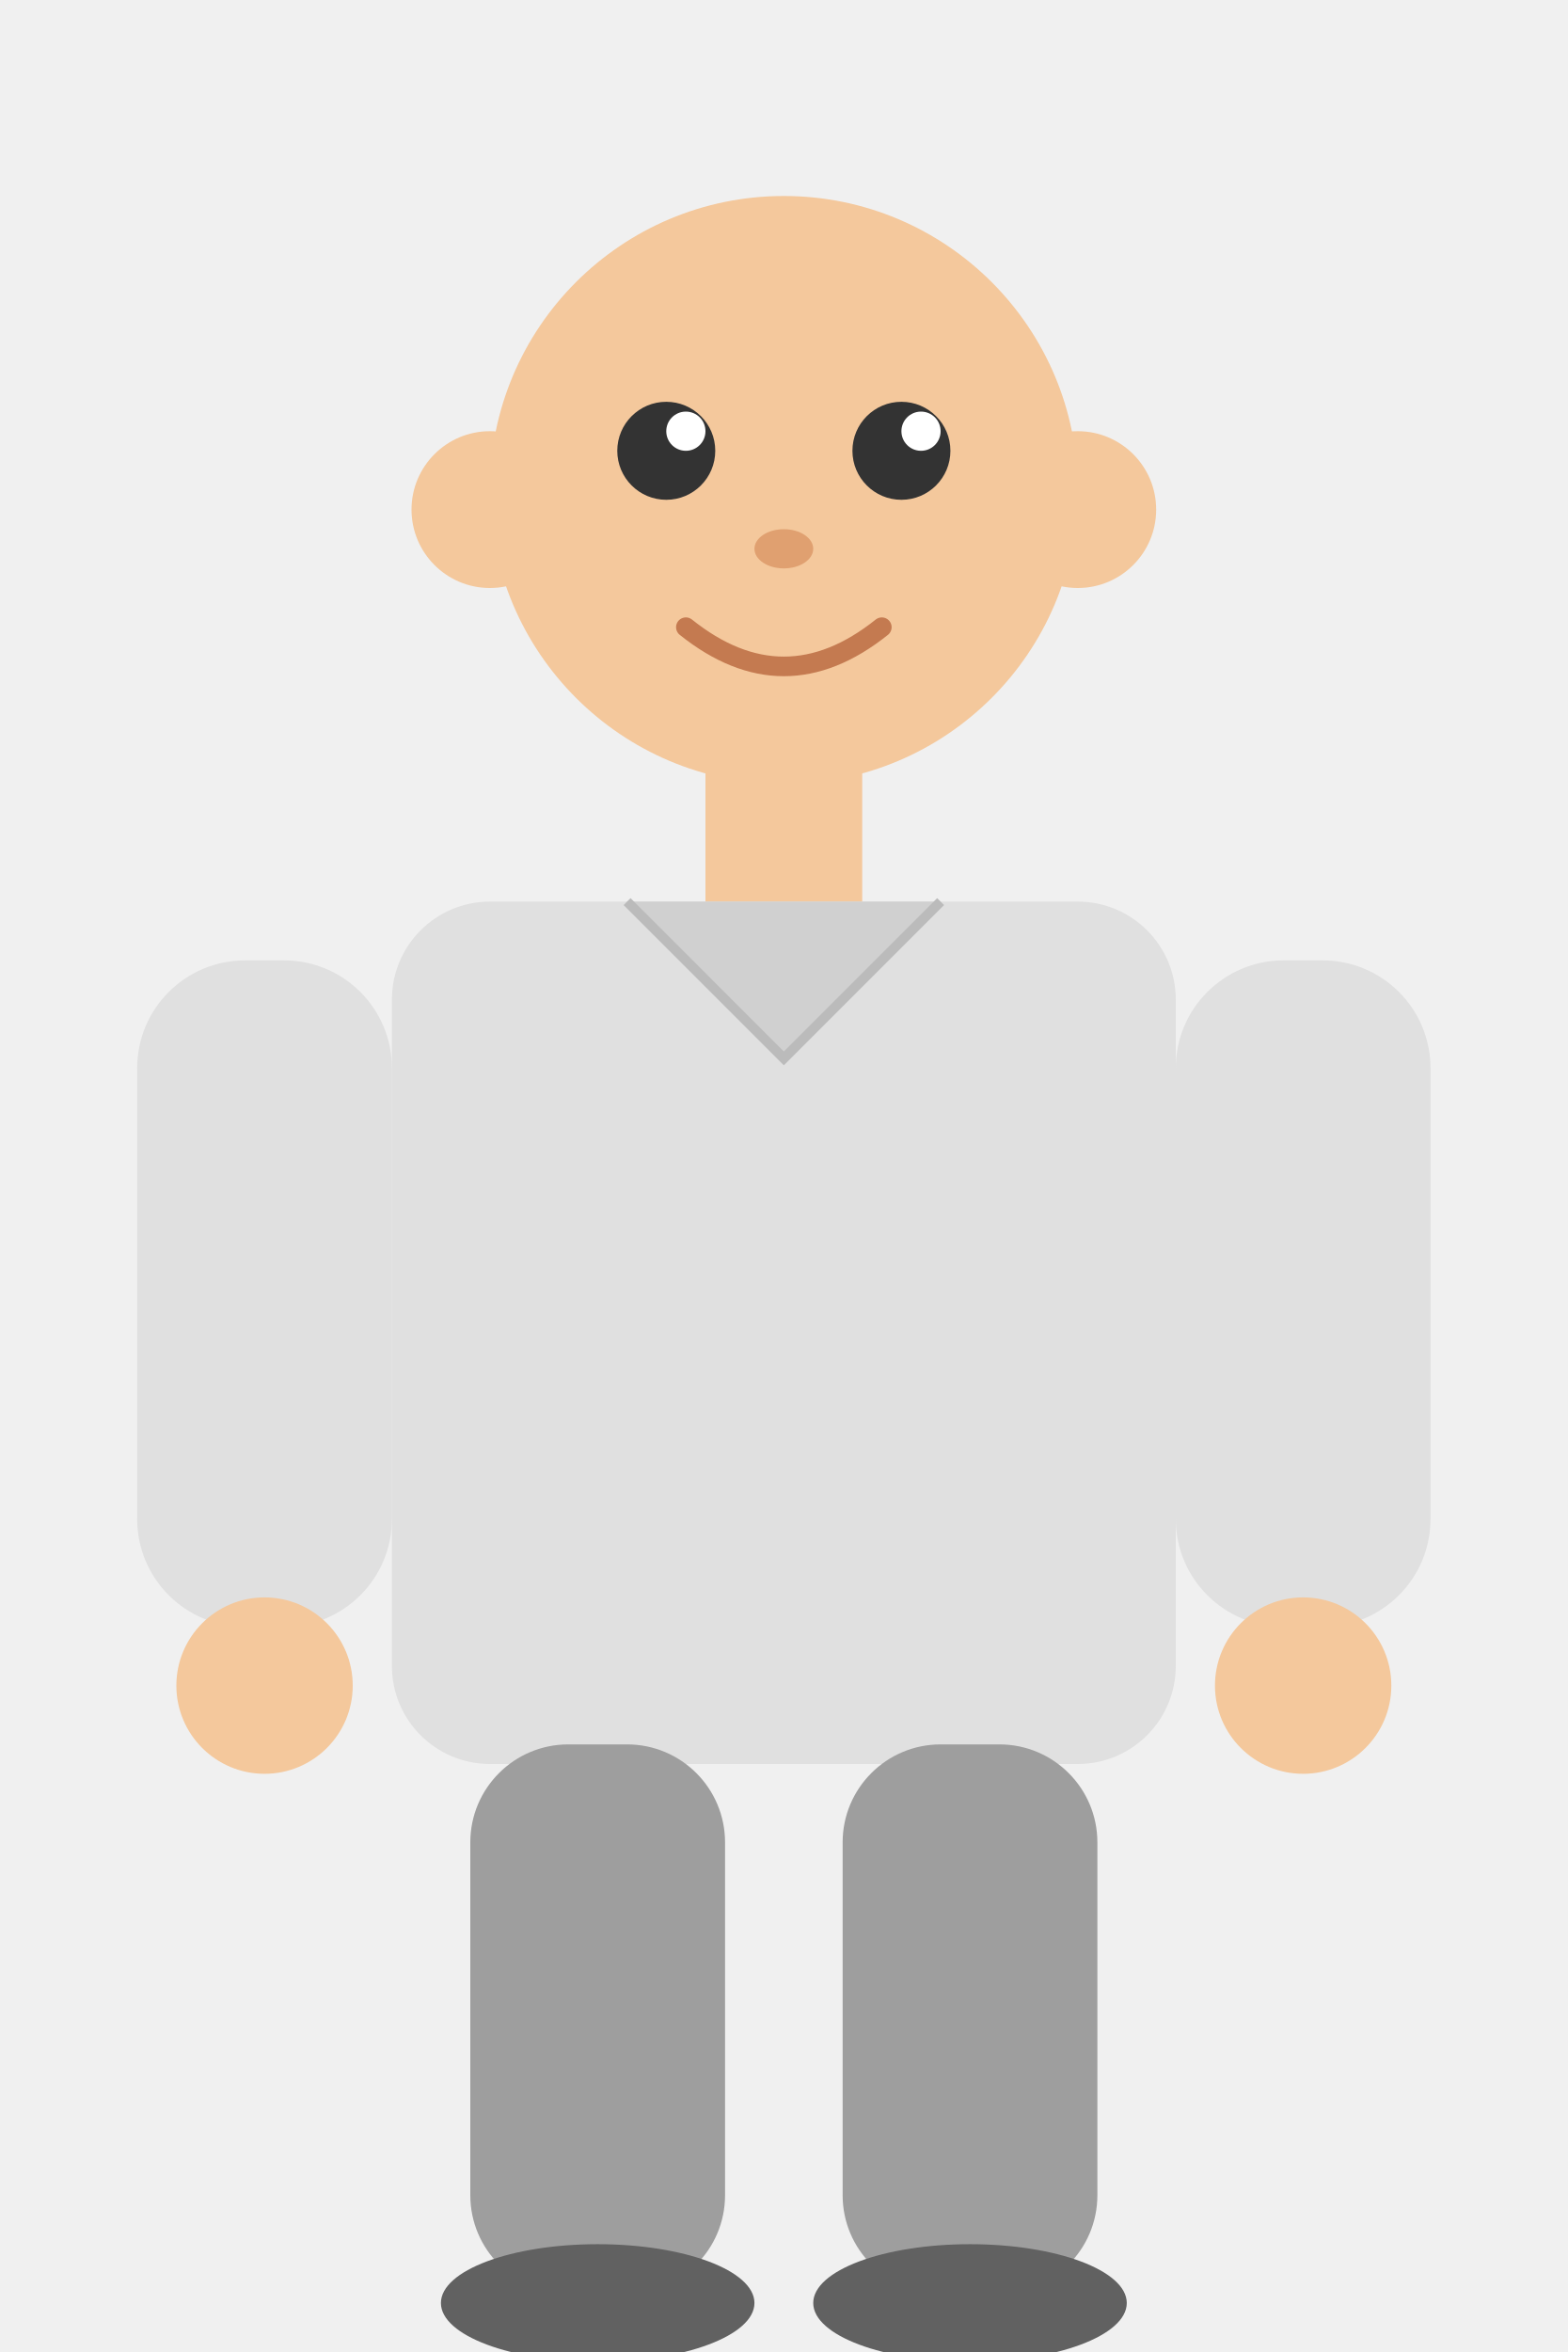
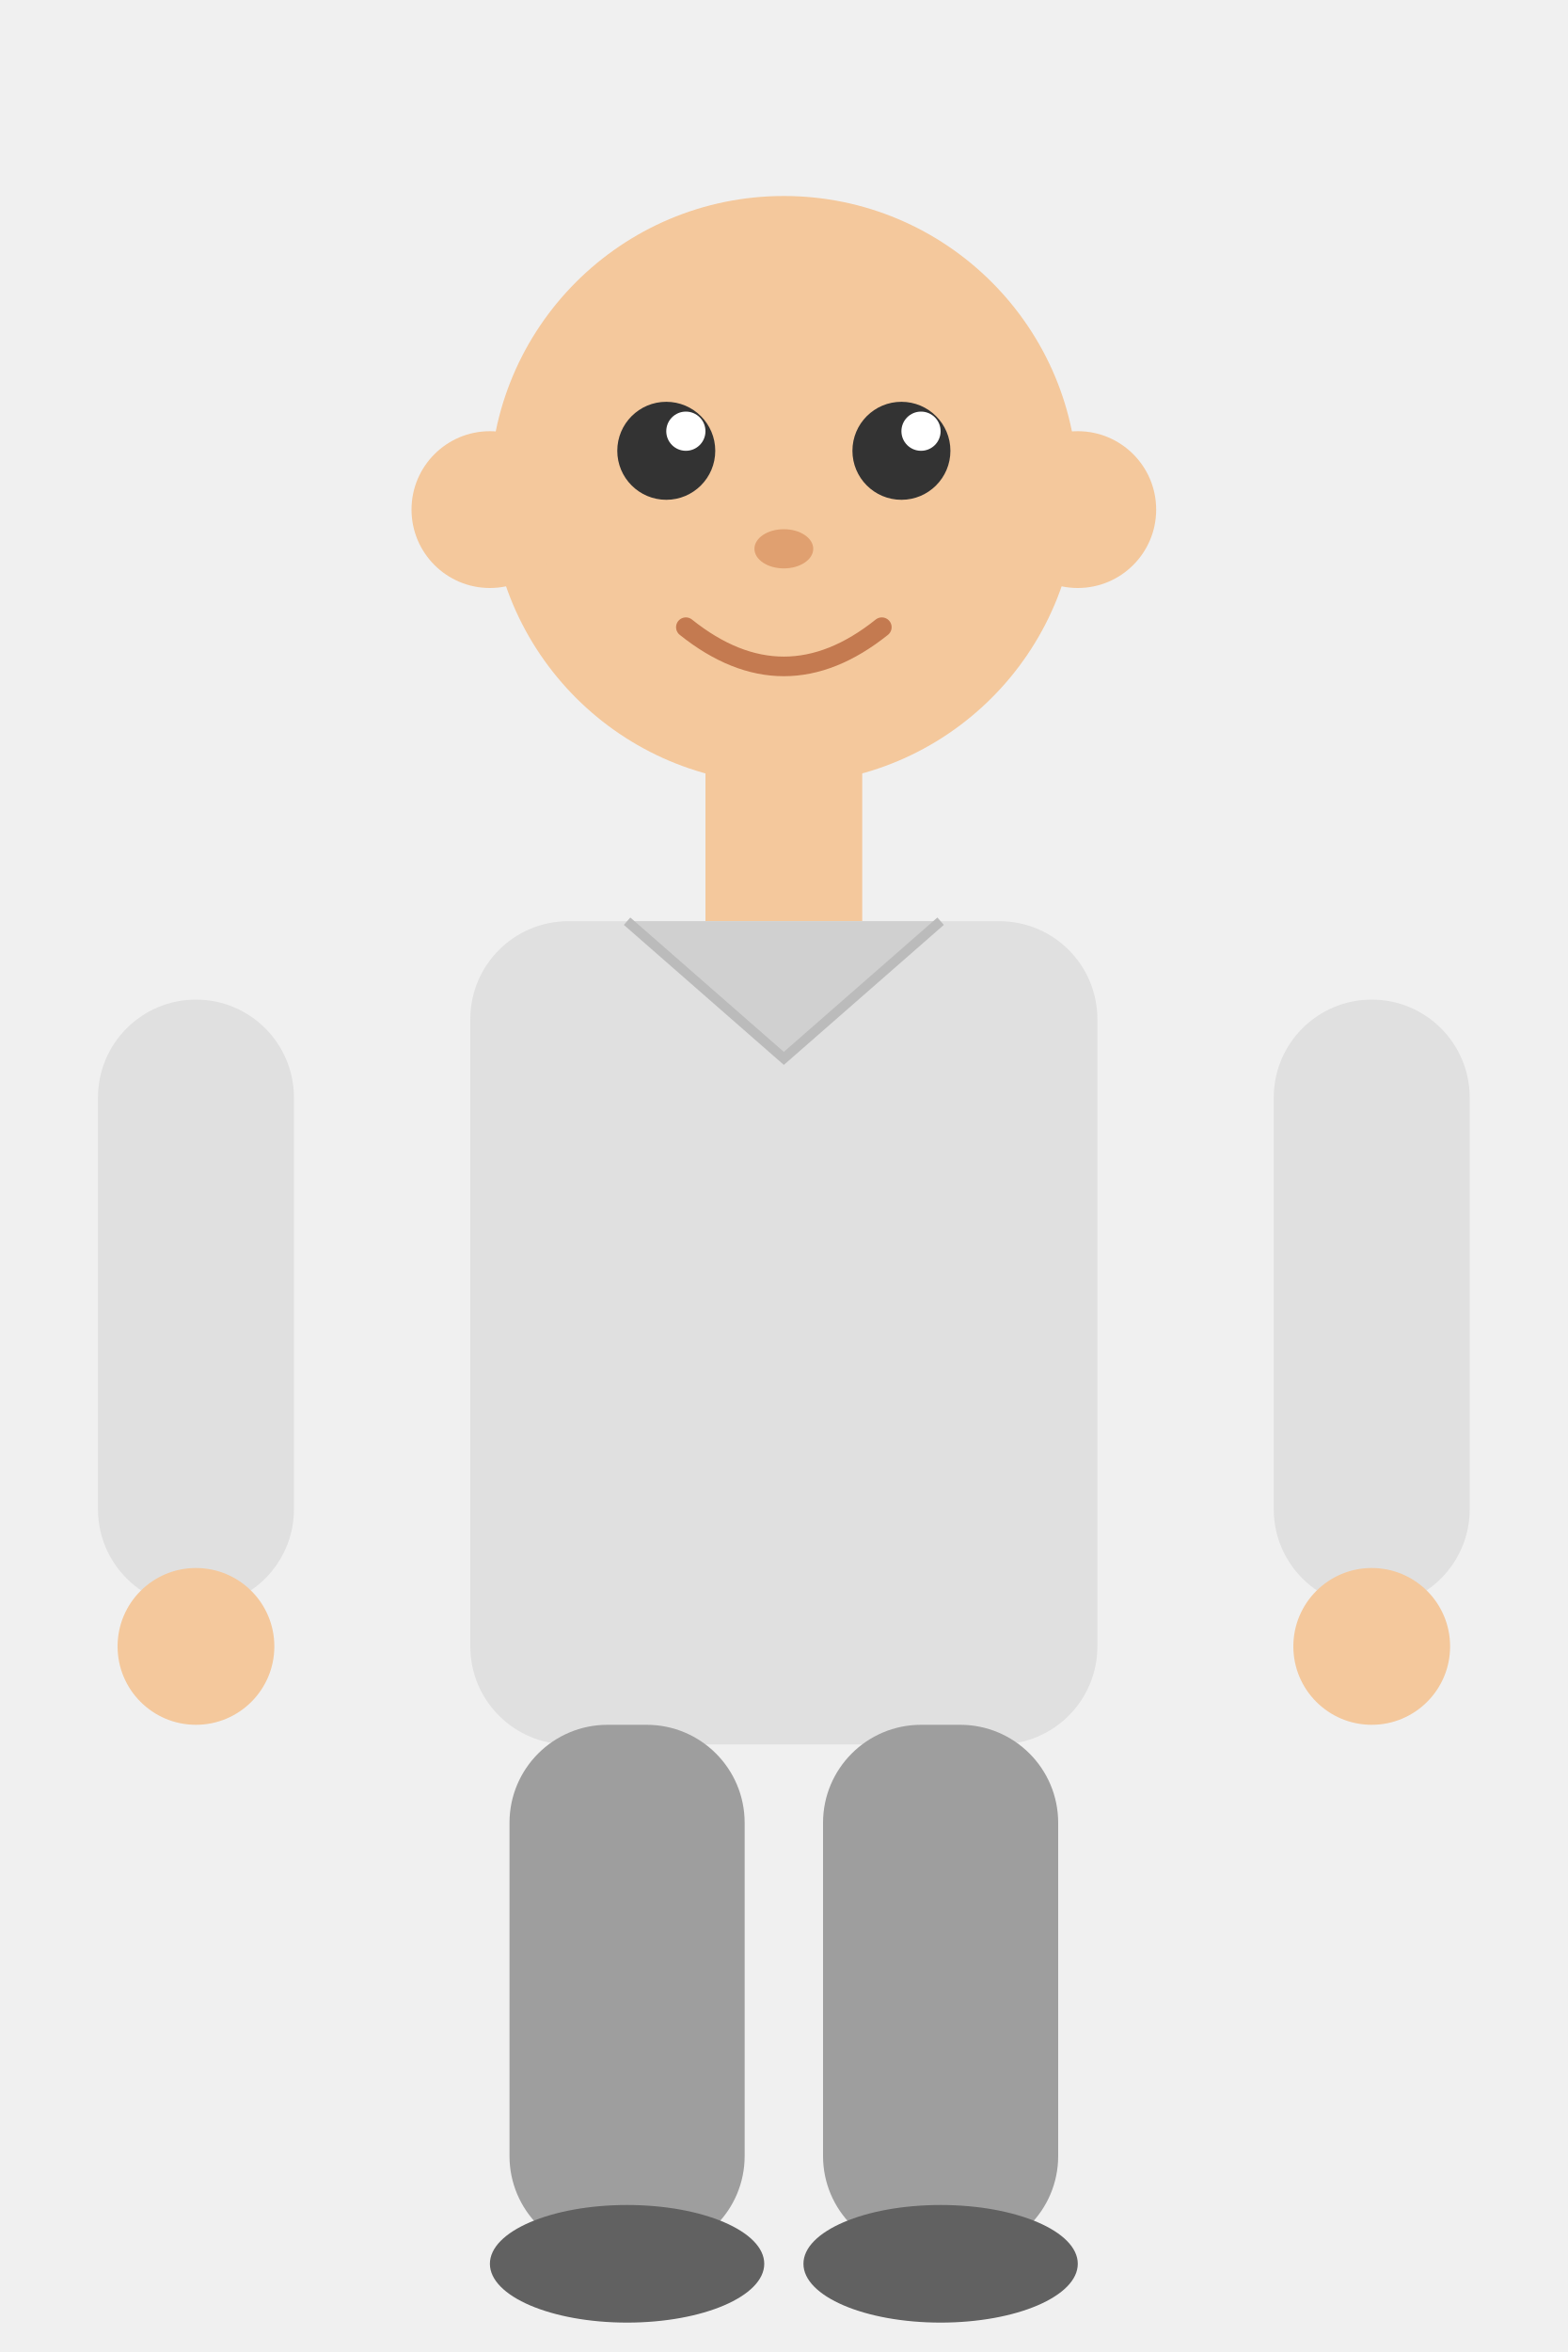
<svg xmlns="http://www.w3.org/2000/svg" viewBox="0 0 160 240">
  <circle cx="80" cy="50" r="30" fill="#F4C89C" />
  <circle cx="50" cy="52" r="8" fill="#F4C89C" />
  <circle cx="110" cy="52" r="8" fill="#F4C89C" />
  <rect x="72" y="78" width="16" height="16" fill="#F4C89C" />
-   <rect x="40" y="92" width="80" height="88" rx="10" fill="#e0e0e0" />
-   <rect x="14" y="98" width="26" height="68" rx="11" fill="#e0e0e0" />
-   <rect x="120" y="98" width="26" height="68" rx="11" fill="#e0e0e0" />
-   <circle cx="27" cy="172" r="9" fill="#F4C89C" />
-   <circle cx="133" cy="172" r="9" fill="#F4C89C" />
-   <rect x="48" y="178" width="26" height="56" rx="10" fill="#9e9e9e" />
-   <rect x="86" y="178" width="26" height="56" rx="10" fill="#9e9e9e" />
-   <ellipse cx="61" cy="235" rx="16" ry="6" fill="#616161" />
-   <ellipse cx="99" cy="235" rx="16" ry="6" fill="#616161" />
+   <rect x="48" y="94" width="64" height="84" rx="10" fill="#e0e0e0" />
+   <rect x="10" y="102" width="20" height="62" rx="10" fill="#e0e0e0" />
+   <rect x="130" y="102" width="20" height="62" rx="10" fill="#e0e0e0" />
+   <circle cx="20" cy="168" r="8" fill="#F4C89C" />
+   <circle cx="140" cy="168" r="8" fill="#F4C89C" />
+   <rect x="52" y="176" width="24" height="54" rx="10" fill="#9e9e9e" />
+   <rect x="84" y="176" width="24" height="54" rx="10" fill="#9e9e9e" />
+   <ellipse cx="64" cy="231" rx="14" ry="6" fill="#616161" />
+   <ellipse cx="96" cy="231" rx="14" ry="6" fill="#616161" />
  <circle cx="68" cy="46" r="5" fill="#333" />
  <circle cx="92" cy="46" r="5" fill="#333" />
  <circle cx="70" cy="44" r="2" fill="white" />
  <circle cx="94" cy="44" r="2" fill="white" />
  <ellipse cx="80" cy="56" rx="3" ry="2" fill="#e0a070" />
  <path d="M 70 64 Q 80 72 90 64" stroke="#c47a50" stroke-width="2" fill="none" stroke-linecap="round" />
-   <path d="M 64 92 L 80 108 L 96 92" fill="#d0d0d0" stroke="#bbb" stroke-width="1" />
+   <path d="M 64 94 L 80 108 L 96 94" fill="#d0d0d0" stroke="#bbb" stroke-width="1" />
</svg>
